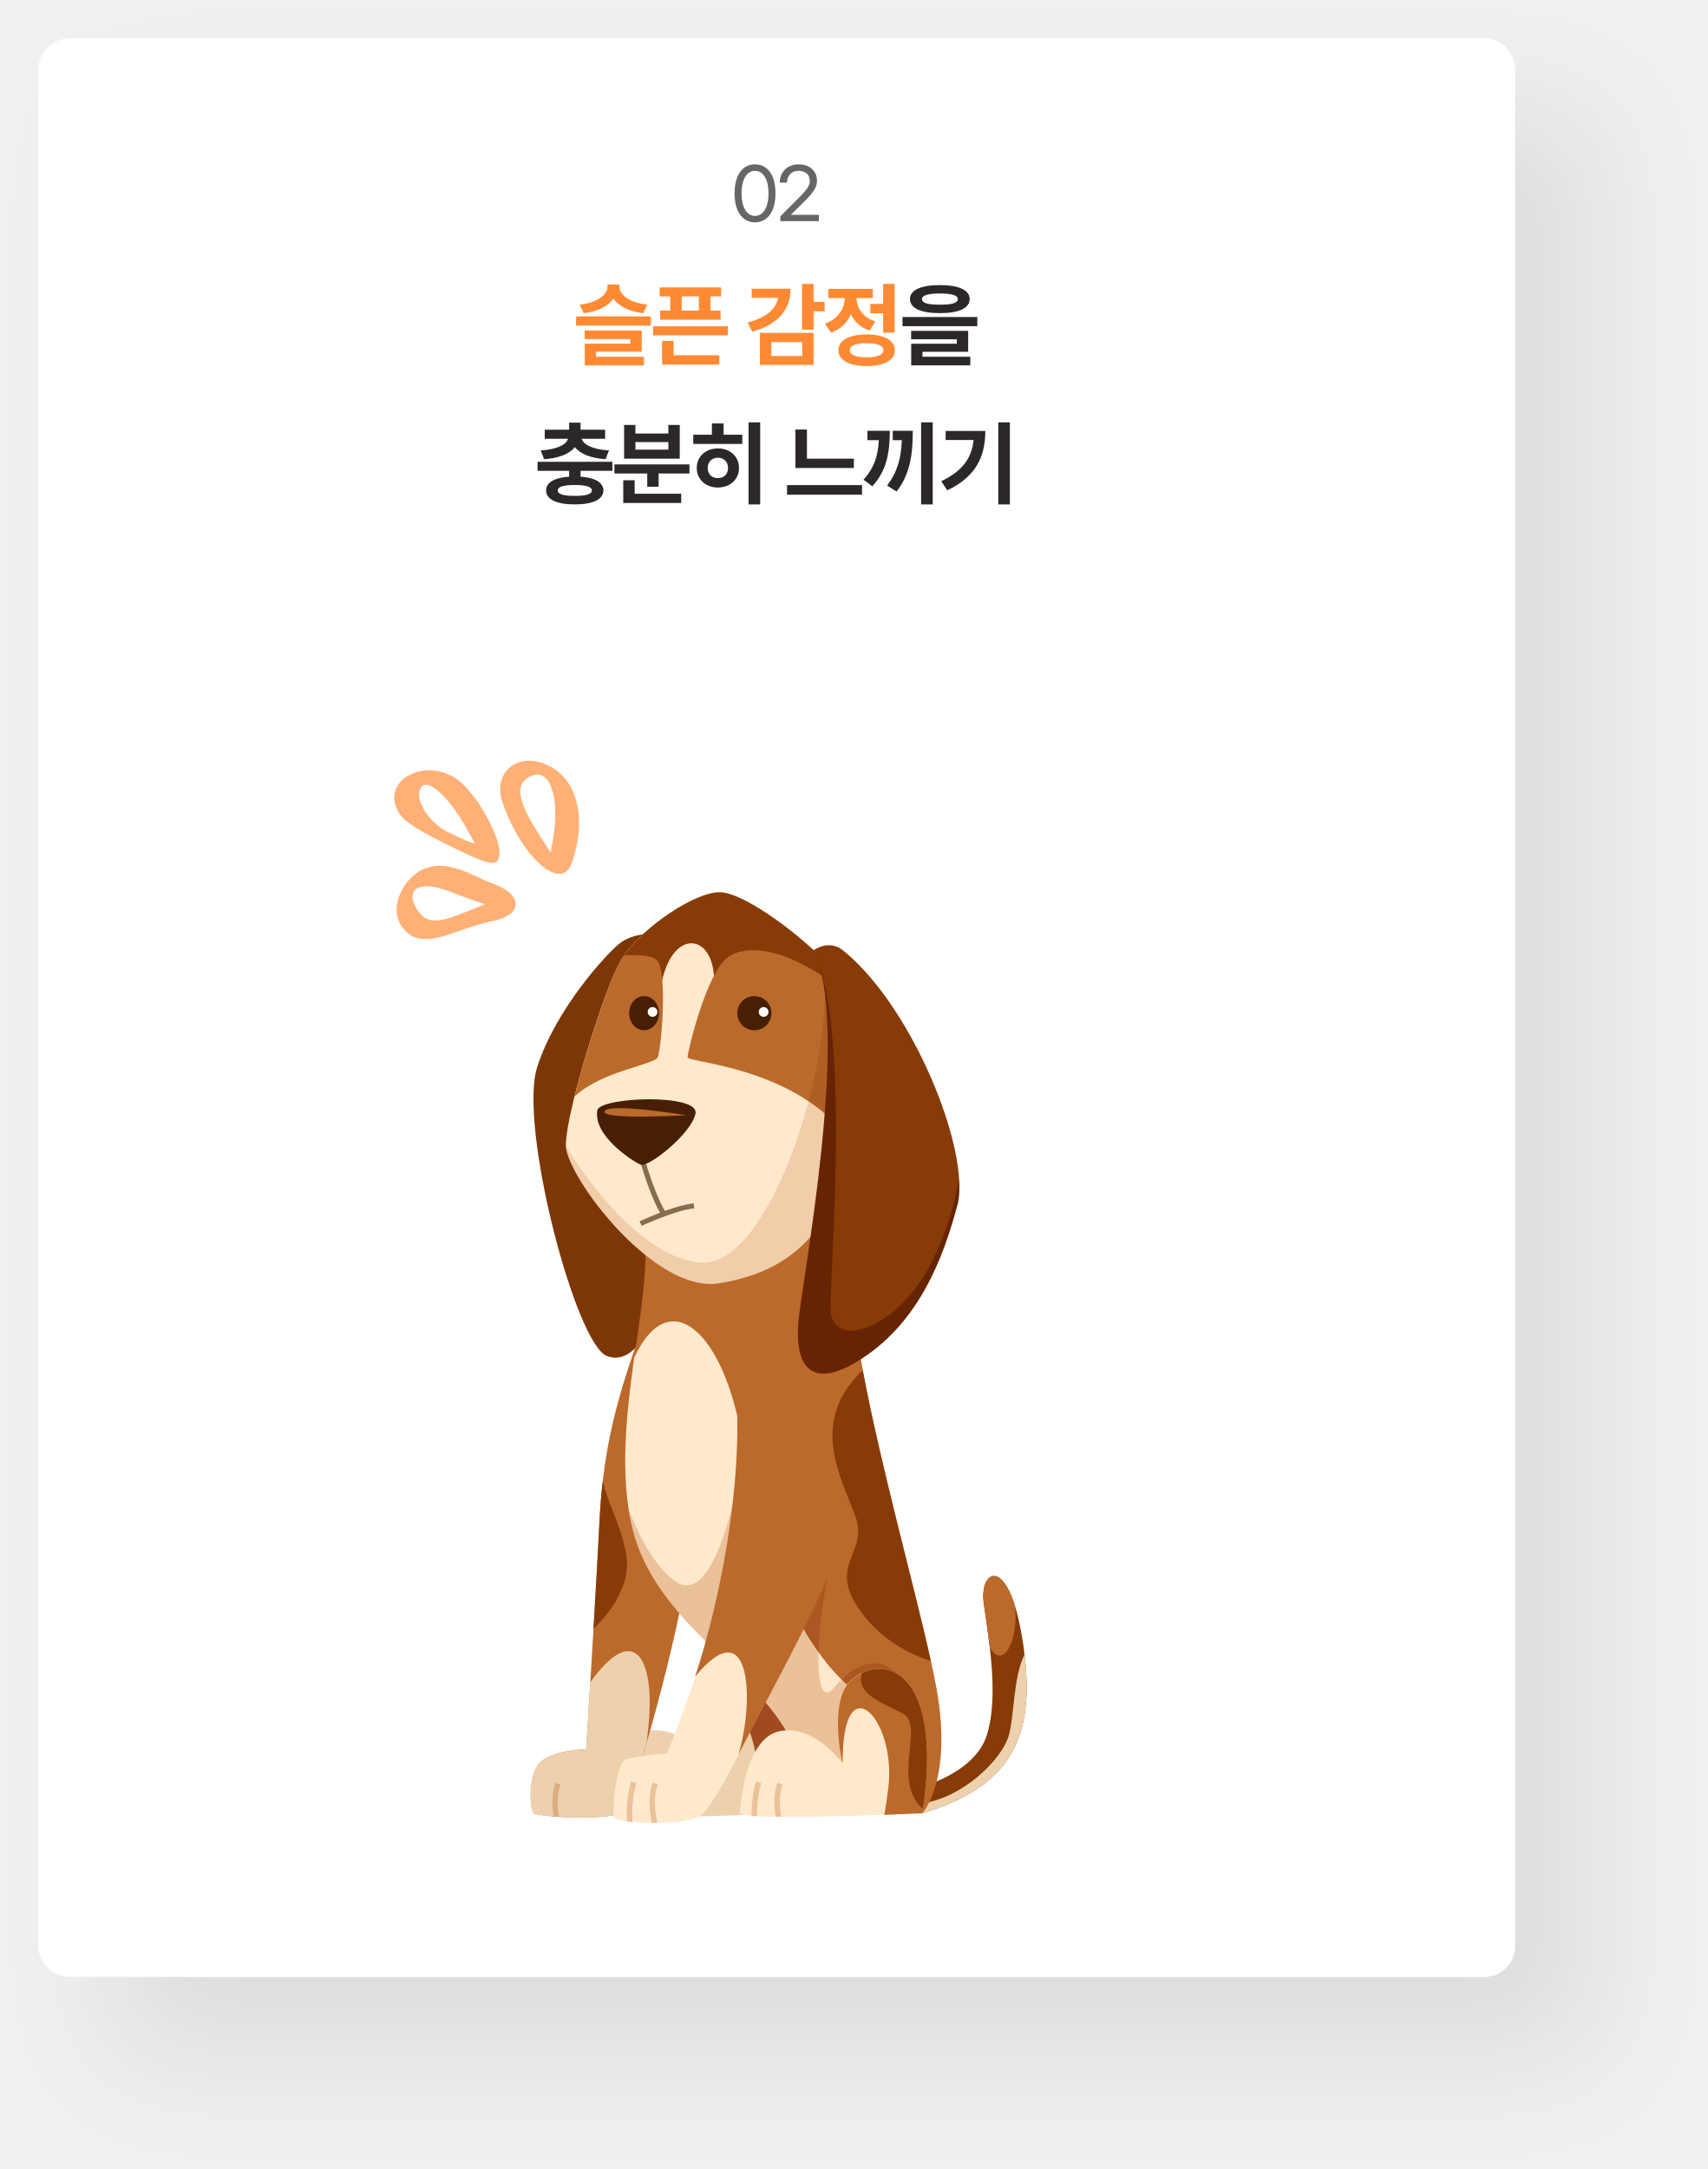
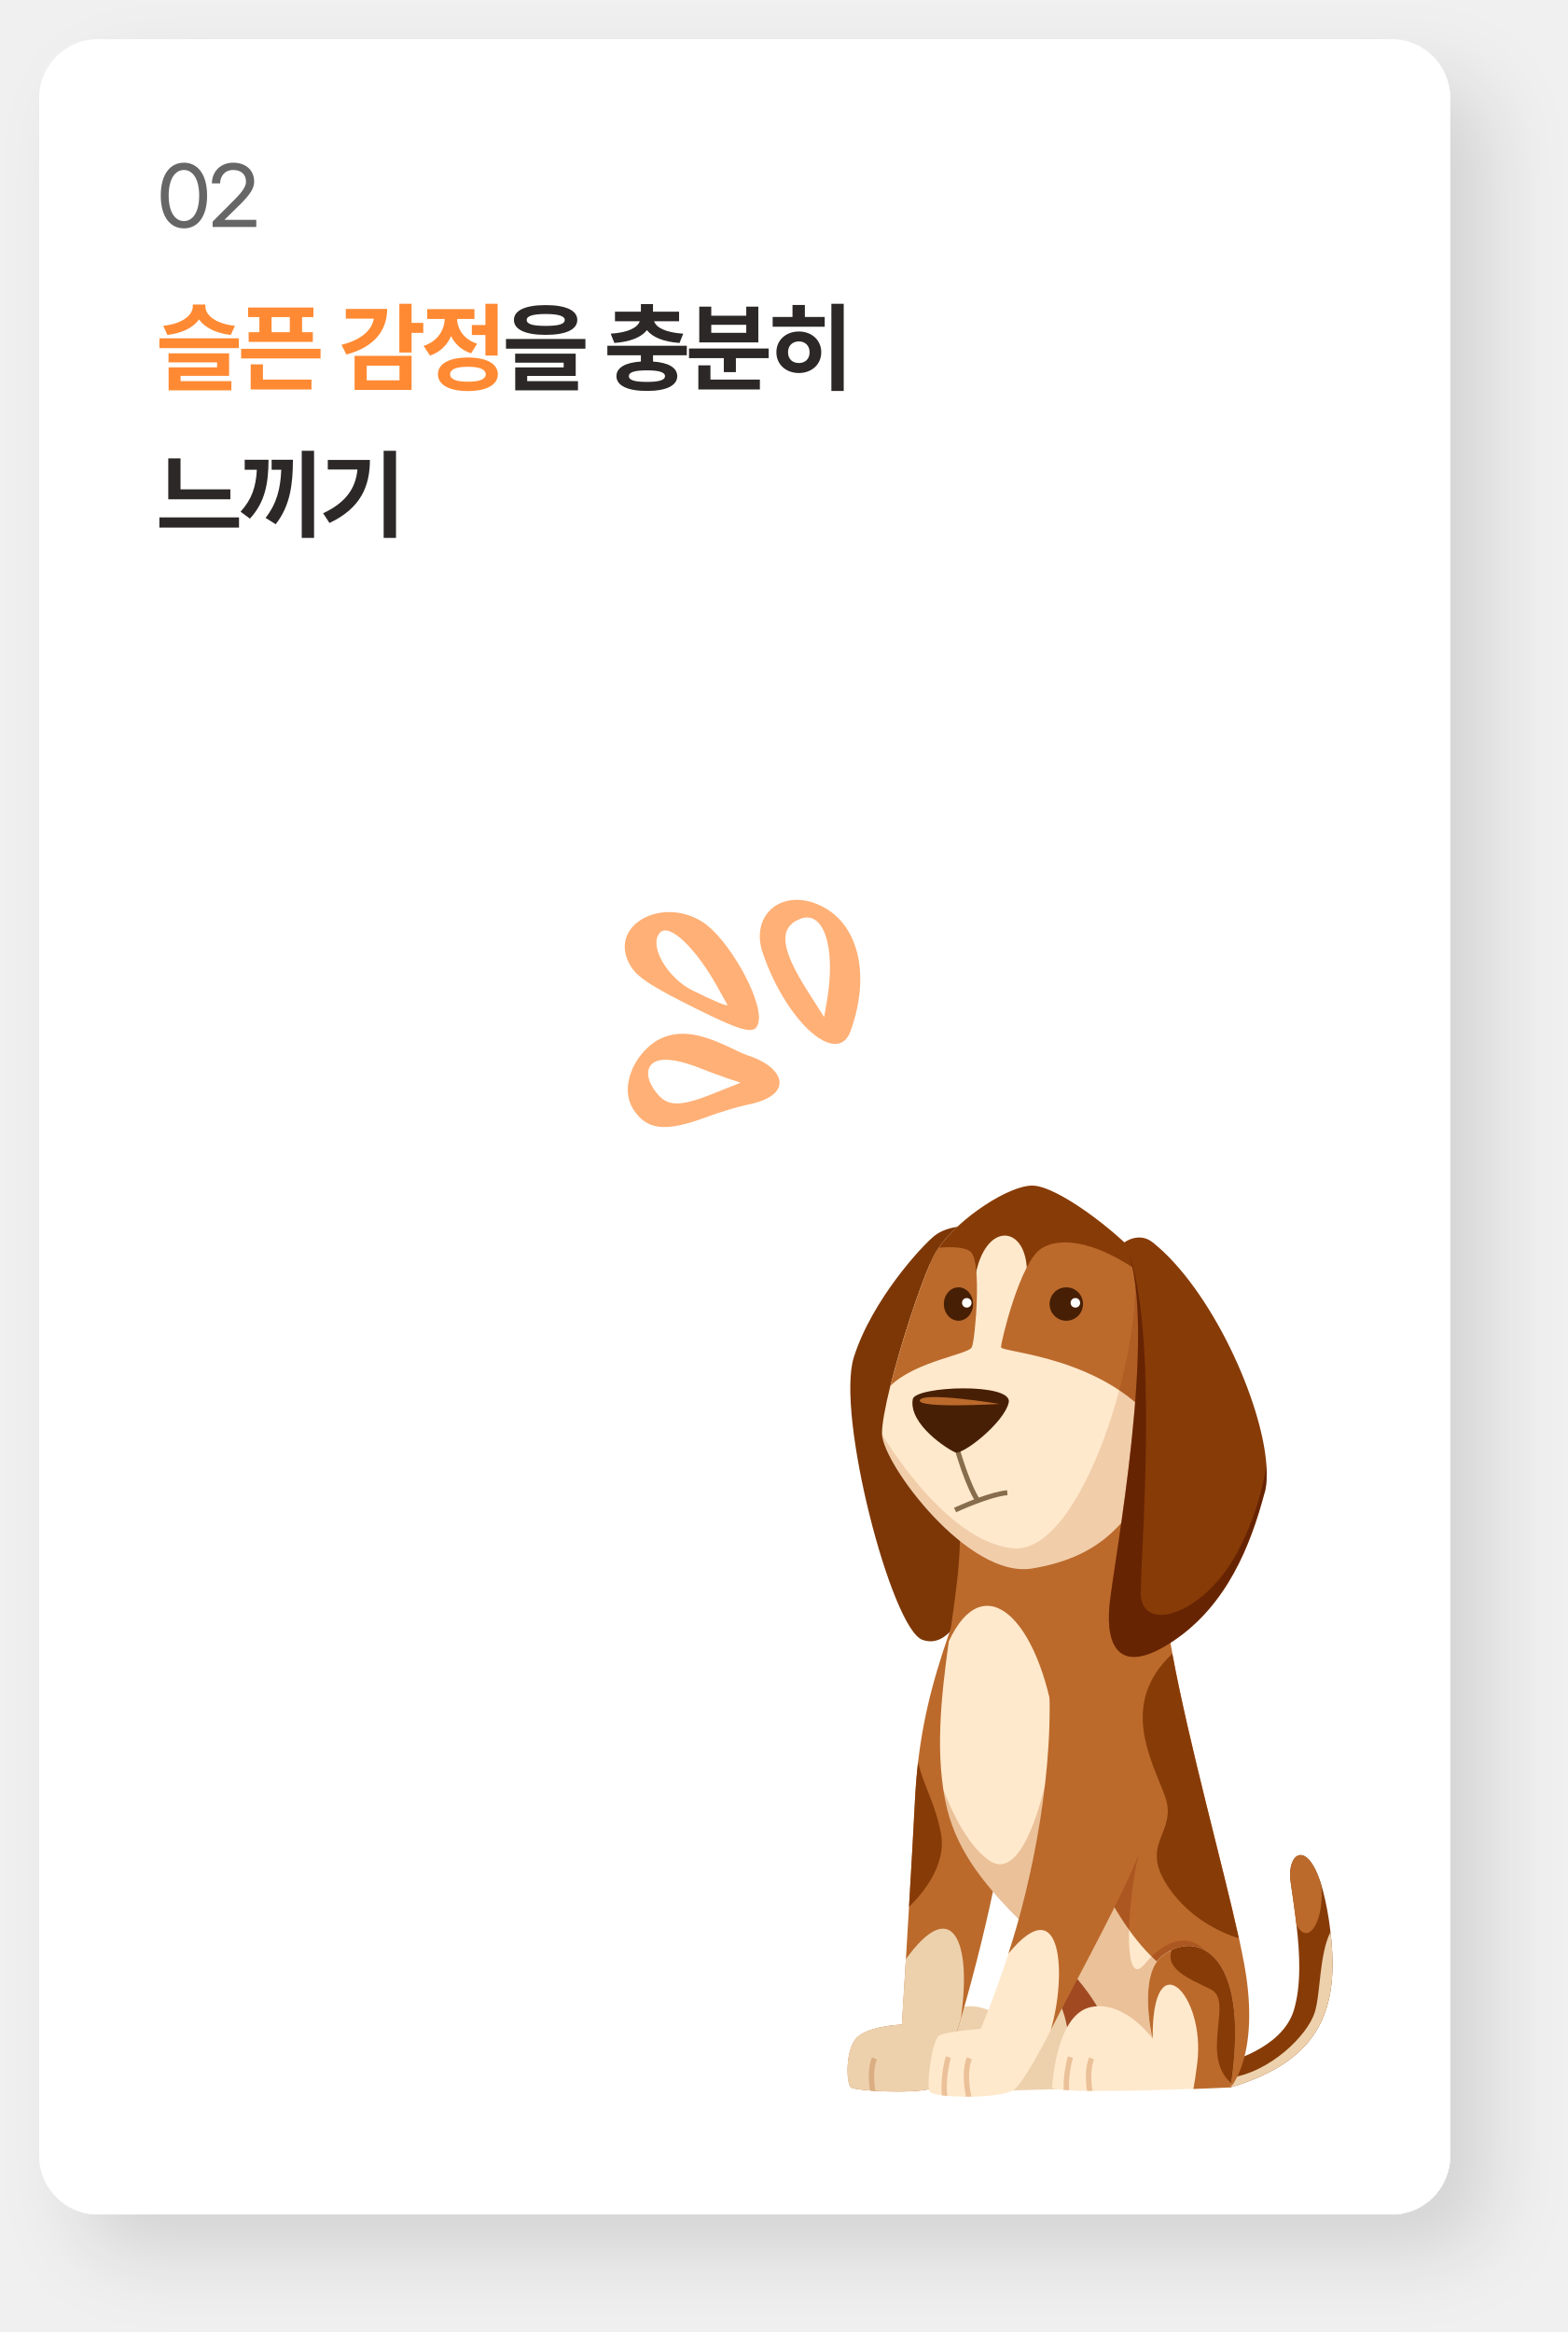
- <svg xmlns="http://www.w3.org/2000/svg" width="444" height="564" viewBox="0 0 444 564" fill="none">
-   <g filter="url(#filter0_d_663_2070)">
-     <rect x="10" y="10" width="384" height="504" rx="8" fill="white" />
+ <svg xmlns="http://www.w3.org/2000/svg" width="320" height="476" viewBox="0 0 320 476" fill="none">
+   <g filter="url(#filter0_d_793_1213)">
+     <rect x="8" y="8" width="288" height="444" rx="12" fill="white" />
  </g>
-   <path d="M196.37 57.818C199.394 57.818 201.68 55.316 201.68 50.276C201.68 45.236 199.394 42.734 196.37 42.734C193.328 42.734 191.042 45.236 191.042 50.276C191.042 55.316 193.328 57.818 196.37 57.818ZM196.37 56.144C194.408 56.144 192.86 54.2 192.86 50.276C192.86 46.37 194.408 44.408 196.37 44.408C198.314 44.408 199.862 46.37 199.862 50.276C199.862 54.2 198.314 56.144 196.37 56.144ZM202.946 57.494H212.972V55.856H205.664L209.444 52.148C211.604 49.934 212.486 48.62 212.486 47.072C212.486 44.48 210.578 42.734 207.68 42.734C204.674 42.734 202.784 44.876 202.784 47.486H204.674C204.674 45.884 205.718 44.408 207.662 44.408C209.462 44.408 210.614 45.398 210.614 47.09C210.614 48.116 209.894 49.286 208.058 51.14L202.946 56.27V57.494Z" fill="#666666" />
-   <path d="M161.088 74.445V73.989H158.005V74.445C157.997 76.55 155.535 78.704 150.77 79.202L151.773 81.439C155.461 81.017 158.154 79.608 159.53 77.644C160.905 79.608 163.624 81.017 167.303 81.439L168.323 79.202C163.524 78.704 161.079 76.55 161.088 74.445ZM149.817 84.663H169.276V82.268H149.817V84.663ZM152.063 88.16H163.947V89.37H152.079V95.014H167.452V92.76H155.013V91.459H166.897V85.948H152.063V88.16ZM187.549 74.727H171.546V77.072H174.314V80.768H171.687V83.138H187.408V80.768H184.773V77.072H187.549V74.727ZM169.839 87.199H189.298V84.837H169.839V87.199ZM172.185 94.79H187.077V92.379H175.185V88.641H172.185V94.79ZM177.298 80.768V77.072H181.765V80.768H177.298ZM211.595 73.815H208.595V85.749H211.595V80.942H214.463V78.489H211.595V73.815ZM194.432 83.851L195.617 86.238C202.032 84.547 205.604 80.718 205.612 75.075H195.485V77.453H202.347C201.874 80.296 199.222 82.666 194.432 83.851ZM197.631 94.898H211.595V86.552H197.631V94.898ZM200.606 92.552V88.964H208.637V92.552H200.606ZM232.67 73.815H229.687V79.019H226.355V81.456H229.687V86.495H232.67V73.815ZM214.554 84.133L216.104 86.503C218.631 85.633 220.338 83.892 221.267 81.721C222.203 83.635 223.819 85.177 226.173 85.948L227.648 83.594C224.341 82.5 222.816 79.997 222.742 77.519H226.993V75.116H215.424V77.519H219.7C219.634 80.196 218.035 82.972 214.554 84.133ZM218.051 91.077C218.043 93.663 220.836 95.18 225.377 95.188C229.935 95.18 232.72 93.663 232.728 91.077C232.72 88.492 229.935 86.967 225.377 86.967C220.836 86.967 218.043 88.492 218.051 91.077ZM221.026 91.077C221.018 89.851 222.551 89.238 225.377 89.238C228.211 89.238 229.753 89.851 229.761 91.077C229.753 92.296 228.211 92.909 225.377 92.901C222.551 92.909 221.018 92.296 221.026 91.077Z" fill="#FF8A33" />
-   <path d="M244.43 74.13C239.507 74.13 236.656 75.414 236.665 77.76C236.656 80.146 239.507 81.423 244.43 81.423C249.344 81.423 252.178 80.146 252.187 77.76C252.178 75.414 249.344 74.13 244.43 74.13ZM234.717 84.804H254.176V82.434H234.717V84.804ZM236.963 88.227H248.847V89.387H236.979V95.014H252.352V92.76H239.913V91.475H251.797V86.03H236.963V88.227ZM239.797 77.76C239.781 76.823 241.305 76.309 244.43 76.318C247.595 76.309 249.104 76.823 249.104 77.76C249.104 78.812 247.595 79.218 244.43 79.227C241.305 79.218 239.781 78.812 239.797 77.76ZM159.264 120.083H139.806V122.428H148.019V123.953C144.223 124.202 142.027 125.445 142.027 127.533C142.027 129.878 144.803 131.163 149.494 131.155C154.176 131.163 156.911 129.878 156.927 127.533C156.911 125.453 154.756 124.202 150.994 123.953V122.428H159.264V120.083ZM140.618 117.133L141.521 119.403C145.433 119.13 148.16 117.986 149.502 116.262C150.836 117.986 153.555 119.13 157.483 119.403L158.386 117.133C153.911 116.843 151.723 115.55 151.259 114.091H157.375V111.738H150.985V109.89H148.019V111.738H141.671V114.091H147.737C147.256 115.55 145.093 116.843 140.618 117.133ZM145.077 127.533C145.06 126.555 146.519 126.116 149.494 126.116C152.419 126.116 153.919 126.555 153.927 127.533C153.919 128.511 152.419 128.95 149.494 128.942C146.519 128.95 145.06 128.511 145.077 127.533ZM179.312 120.762H159.803V123.116H168.331V126.555H171.289V123.116H179.312V120.762ZM162.091 130.79H177.165V128.378H165.057V124.881H162.091V130.79ZM162.314 119.271H176.784V110.503H173.825V112.732H165.256V110.503H162.314V119.271ZM165.256 116.917V114.953H173.825V116.917H165.256ZM197.701 109.815H194.676V131.163H197.701V109.815ZM180.298 115.434H193.044V113.039H188.187V110.105H185.154V113.039H180.298V115.434ZM181.209 121.682C181.201 124.666 183.546 126.762 186.712 126.771C189.861 126.762 192.198 124.666 192.198 121.682C192.198 118.707 189.861 116.594 186.712 116.594C183.546 116.594 181.201 118.707 181.209 121.682ZM184.06 121.682C184.052 120.05 185.154 119.039 186.712 119.022C188.254 119.039 189.339 120.05 189.339 121.682C189.339 123.34 188.254 124.326 186.712 124.318C185.154 124.326 184.052 123.34 184.06 121.682ZM222.07 119.262H209.863V111.68H206.863V121.691H222.07V119.262ZM204.684 128.635H224.192V126.133H204.684V128.635ZM242.573 109.815H239.557V131.163H242.573V109.815ZM224.573 124.74L226.861 126.439C230.598 122.378 231.402 117.746 231.419 112.011H225.584V114.456H228.56C228.336 118.657 227.341 121.674 224.573 124.74ZM230.698 126.249L233.176 127.807C236.723 123.307 237.394 118.003 237.394 112.011H232.181V114.456H234.543C234.344 119.122 233.441 122.718 230.698 126.249ZM262.645 109.815H259.62V131.163H262.645V109.815ZM244.794 125.122L246.352 127.5C253.977 123.903 256.247 118.525 256.256 112.061H245.938V114.406H253.206C252.725 119.146 250.297 122.511 244.794 125.122Z" fill="#2C2827" />
-   <g clip-path="url(#clip0_663_2070)">
-     <path d="M239.884 471.471L239.31 468.988L238.367 464.987C238.367 464.987 253.5 461.492 256.697 451.03C258.72 444.408 258.306 435.901 257.41 428.336C256.904 423.968 256.26 419.898 255.823 416.702C254.857 409.413 260.146 405.389 263.964 417.575C264.723 420.013 265.413 423.071 266.011 426.888C266.172 428.014 266.333 429.118 266.448 430.222C268.955 451.26 263.343 464.481 239.861 471.494L239.884 471.471Z" fill="#873B07" />
-     <path d="M239.884 471.471L239.31 468.988C239.31 468.988 239.402 468.988 239.448 468.988C250.395 467.585 260.422 457.583 262.285 451.513C263.849 446.432 263.435 436.269 266.448 430.222C268.955 451.26 263.343 464.481 239.861 471.494L239.884 471.471Z" fill="#EDD1AD" />
-     <path d="M170.152 242.646C170.152 242.646 164.587 242.646 161.229 245.244C157.894 247.842 144.509 262.328 139.679 277.572C134.849 292.793 149.706 349.655 157.894 352.621C166.058 355.587 172.015 341.837 174.614 322.891C177.213 303.945 170.152 242.646 170.152 242.646Z" fill="#7D3706" />
-     <path d="M205.524 471.471C205.524 471.471 201.431 471.655 195.635 471.885C187.792 472.161 176.868 472.505 168.795 472.436C168.312 472.436 167.829 472.436 167.346 472.436C165.53 472.413 163.897 472.368 162.54 472.276C162.011 472.253 161.551 472.207 161.114 472.161C159.136 472 157.986 471.747 158.032 471.379C158.308 469.057 159.481 451.881 168.496 450.133C177.259 448.432 184.365 457.997 184.779 458.549V458.503C184.365 457.33 180.985 441.327 187.424 436.476C196.716 429.463 210.975 435.901 205.501 471.471H205.524Z" fill="#EDD1AD" />
-     <path d="M205.685 470.39C205.639 470.758 205.57 471.126 205.524 471.494C205.524 471.494 201.431 471.678 195.635 471.908C196.003 469.884 196.348 467.562 196.67 464.918C198.878 446.753 184.549 432.268 184.802 458.572V458.526C184.388 457.353 181.008 441.35 187.447 436.499C188.229 435.901 189.057 435.418 189.885 435.027C198.901 430.842 210.285 438.729 205.685 470.413V470.39Z" fill="#A14A22" />
-     <path d="M177.351 416.081C175.603 425.347 171.808 440.821 168.197 453.099C165.3 462.917 162.517 470.666 160.976 471.517C158.791 472.712 151.132 472.758 145.429 472.436C144.923 472.39 144.44 472.368 143.98 472.322C141.312 472.115 139.311 471.816 138.92 471.517C137.655 470.574 137.333 461.446 140.484 458.273C143.635 455.123 152.466 454.801 152.466 454.801C152.466 454.801 152.926 447.42 153.524 437.464C153.777 433.165 154.076 428.382 154.352 423.531C154.95 413.437 155.548 402.975 155.916 395.594C156.1 391.892 156.376 388.398 156.767 385.064C158.4 371.015 161.85 359.495 166.932 345.516C166.932 345.516 180.479 399.388 177.328 416.081H177.351Z" fill="#BB6A2C" />
-     <path d="M168.519 450.11C168.404 451.145 168.289 452.134 168.174 453.099C165.277 462.917 162.494 470.666 160.953 471.517C158.768 472.712 151.109 472.758 145.406 472.436C144.9 472.391 144.417 472.368 143.957 472.322C141.289 472.115 139.288 471.816 138.897 471.517C137.632 470.574 137.31 461.446 140.461 458.273C143.612 455.123 152.443 454.801 152.443 454.801C152.443 454.801 152.903 447.42 153.501 437.464C165.415 420.886 170.589 431.992 168.519 450.064V450.11Z" fill="#EDD1AD" />
-     <path d="M239.884 471.471C239.884 471.471 225.855 471.103 215.115 463.469C214.218 462.825 213.321 462.136 212.47 461.377C209.825 459.032 207.502 456.158 205.823 452.617C197.222 434.429 170.428 421.875 164.495 397.388C164.104 395.824 163.805 394.215 163.552 392.605C161.551 379.959 163.184 365.979 164.978 353.057C166.541 341.837 168.243 331.398 167.806 323.328L221.715 299.53C221.715 299.53 221.393 305.807 221.393 331.26C221.393 337.813 222.566 346.528 224.406 356.299C229.052 381.132 237.884 412.655 242.115 431.9C242.69 434.521 243.173 436.935 243.564 439.051C247.865 462.848 239.908 471.448 239.908 471.448L239.884 471.471Z" fill="#BB6A2C" />
+   <g clip-path="url(#clip0_793_1213)">
+     <path d="M37.552 46.616C40.24 46.616 42.272 44.392 42.272 39.912C42.272 35.432 40.24 33.208 37.552 33.208C34.848 33.208 32.816 35.432 32.816 39.912C32.816 44.392 34.848 46.616 37.552 46.616ZM37.552 45.128C35.808 45.128 34.432 43.4 34.432 39.912C34.432 36.44 35.808 34.696 37.552 34.696C39.28 34.696 40.656 36.44 40.656 39.912C40.656 43.4 39.28 45.128 37.552 45.128ZM43.398 46.328H52.31V44.872H45.814L49.174 41.576C51.094 39.608 51.878 38.44 51.878 37.064C51.878 34.76 50.182 33.208 47.606 33.208C44.934 33.208 43.254 35.112 43.254 37.432H44.934C44.934 36.008 45.862 34.696 47.59 34.696C49.19 34.696 50.214 35.576 50.214 37.08C50.214 37.992 49.574 39.032 47.942 40.68L43.398 45.24V46.328Z" fill="#666666" />
+     <path d="M41.924 62.537V62.157H39.355V62.537C39.348 64.291 37.297 66.087 33.326 66.501L34.162 68.366C37.235 68.014 39.479 66.84 40.626 65.203C41.772 66.84 44.037 68.014 47.104 68.366L47.953 66.501C43.954 66.087 41.917 64.291 41.924 62.537ZM32.532 71.052H48.747V69.057H32.532V71.052ZM34.403 73.967H44.307V74.975H34.417V79.678H47.228V77.8H36.862V76.716H46.765V72.123H34.403V73.967ZM63.975 62.772H50.64V64.727H52.946V67.807H50.757V69.782H63.858V67.807H61.662V64.727H63.975V62.772ZM49.217 73.166H65.432V71.198H49.217V73.166ZM51.171 79.492H63.582V77.482H53.671V74.367H51.171V79.492ZM55.432 67.807V64.727H59.155V67.807H55.432ZM84.014 62.012H81.514V71.957H84.014V67.952H86.403V65.907H84.014V62.012ZM69.711 70.376L70.699 72.365C76.044 70.956 79.021 67.765 79.028 63.062H70.588V65.044H76.306C75.913 67.413 73.703 69.388 69.711 70.376ZM72.377 79.582H84.014V72.627H72.377V79.582ZM74.856 77.627V74.637H81.548V77.627H74.856ZM101.576 62.012H99.09V66.349H96.314V68.38H99.09V72.579H101.576V62.012ZM86.479 70.611L87.771 72.586C89.877 71.861 91.3 70.41 92.073 68.601C92.853 70.196 94.2 71.481 96.162 72.123L97.391 70.162C94.635 69.25 93.365 67.164 93.302 65.099H96.845V63.097H87.204V65.099H90.768C90.713 67.33 89.38 69.644 86.479 70.611ZM89.394 76.398C89.387 78.552 91.714 79.816 95.499 79.823C99.297 79.816 101.617 78.552 101.624 76.398C101.617 74.243 99.297 72.972 95.499 72.972C91.714 72.972 89.387 74.243 89.394 76.398ZM91.873 76.398C91.866 75.376 93.144 74.865 95.499 74.865C97.86 74.865 99.145 75.376 99.152 76.398C99.145 77.413 97.86 77.924 95.499 77.917C93.144 77.924 91.866 77.413 91.873 76.398Z" fill="#FF8A33" />
+     <path d="M111.376 62.275C107.273 62.275 104.898 63.345 104.905 65.3C104.898 67.289 107.273 68.352 111.376 68.352C115.471 68.352 117.833 67.289 117.84 65.3C117.833 63.345 115.471 62.275 111.376 62.275ZM103.282 71.17H119.497V69.195H103.282V71.17ZM105.153 74.022H115.057V74.989H105.167V79.678H117.978V77.8H107.612V76.729H117.515V72.192H105.153V74.022ZM107.515 65.3C107.501 64.519 108.772 64.091 111.376 64.098C114.014 64.091 115.271 64.519 115.271 65.3C115.271 66.177 114.014 66.515 111.376 66.522C108.772 66.515 107.501 66.177 107.515 65.3ZM140.192 70.569H123.976V72.523H130.82V73.794C127.657 74.001 125.827 75.037 125.827 76.778C125.827 78.732 128.141 79.802 132.05 79.796C135.951 79.802 138.23 78.732 138.244 76.778C138.23 75.044 136.435 74.001 133.3 73.794V72.523H140.192V70.569ZM124.653 68.111L125.406 70.003C128.666 69.775 130.938 68.822 132.056 67.385C133.168 68.822 135.433 69.775 138.707 70.003L139.46 68.111C135.73 67.869 133.907 66.791 133.521 65.576H138.617V63.615H133.293V62.075H130.82V63.615H125.53V65.576H130.585C130.185 66.791 128.382 67.869 124.653 68.111ZM128.369 76.778C128.355 75.963 129.57 75.597 132.05 75.597C134.487 75.597 135.737 75.963 135.744 76.778C135.737 77.593 134.487 77.959 132.05 77.952C129.57 77.959 128.355 77.593 128.369 76.778ZM156.898 71.135H140.641V73.097H147.747V75.963H150.213V73.097H156.898V71.135ZM142.547 79.492H155.109V77.482H145.019V74.568H142.547V79.492ZM142.733 69.892H154.791V62.586H152.326V64.443H145.185V62.586H142.733V69.892ZM145.185 67.931V66.294H152.326V67.931H145.185ZM172.222 62.012H169.702V79.802H172.222V62.012ZM157.72 66.695H168.341V64.699H164.294V62.254H161.766V64.699H157.72V66.695ZM158.479 71.902C158.472 74.388 160.427 76.135 163.065 76.142C165.689 76.135 167.637 74.388 167.637 71.902C167.637 69.423 165.689 67.662 163.065 67.662C160.427 67.662 158.472 69.423 158.479 71.902ZM160.855 71.902C160.848 70.541 161.766 69.699 163.065 69.685C164.349 69.699 165.254 70.541 165.254 71.902C165.254 73.283 164.349 74.105 163.065 74.098C161.766 74.105 160.848 73.283 160.855 71.902ZM47.021 99.885H36.848V93.566H34.348V101.909H47.021V99.885ZM32.532 107.696H48.789V105.61H32.532V107.696ZM64.106 92.012H61.593V109.802H64.106V92.012ZM49.106 104.45L51.013 105.866C54.127 102.482 54.797 98.621 54.811 93.843H49.949V95.88H52.428C52.242 99.381 51.413 101.895 49.106 104.45ZM54.21 105.707L56.275 107.006C59.231 103.256 59.79 98.836 59.79 93.843H55.446V95.88H57.414C57.249 99.768 56.496 102.765 54.21 105.707ZM80.833 92.012H78.312V109.802H80.833V92.012ZM65.957 104.768L67.256 106.75C73.609 103.753 75.501 99.271 75.508 93.884H66.91V95.838H72.967C72.566 99.789 70.543 102.593 65.957 104.768Z" fill="#2C2827" />
+   </g>
+   <g clip-path="url(#clip1_793_1213)">
+     <path d="M251.19 426.056L250.749 424.147L250.026 421.072C250.026 421.072 261.639 418.386 264.093 410.345C265.646 405.256 265.328 398.717 264.64 392.903C264.252 389.545 263.757 386.417 263.422 383.961C262.681 378.359 266.74 375.266 269.67 384.632C270.253 386.506 270.782 388.856 271.241 391.79C271.365 392.656 271.488 393.504 271.576 394.352C273.5 410.522 269.194 420.684 251.173 426.074L251.19 426.056Z" fill="#873B07" />
+     <path d="M251.19 426.056L250.749 424.147C250.749 424.147 250.82 424.147 250.855 424.147C259.257 423.069 266.952 415.382 268.382 410.717C269.582 406.811 269.264 399 271.576 394.352C273.5 410.522 269.194 420.684 251.173 426.074L251.19 426.056Z" fill="#EDD1AD" />
+     <path d="M197.675 250.182C197.675 250.182 193.404 250.182 190.827 252.179C188.267 254.176 177.995 265.31 174.288 277.026C170.582 288.725 181.984 332.429 188.267 334.708C194.533 336.988 199.105 326.42 201.099 311.858C203.094 297.296 197.675 250.182 197.675 250.182Z" fill="#7D3706" />
+     <path d="M224.821 426.056C224.821 426.056 221.679 426.197 217.231 426.374C211.213 426.586 202.829 426.851 196.634 426.798C196.263 426.798 195.892 426.798 195.522 426.798C194.127 426.781 192.874 426.745 191.833 426.675C191.427 426.657 191.074 426.622 190.738 426.586C189.221 426.463 188.338 426.268 188.373 425.985C188.585 424.2 189.485 410.999 196.404 409.656C203.129 408.349 208.583 415.7 208.901 416.124V416.089C208.583 415.188 205.988 402.888 210.93 399.159C218.061 393.769 229.004 398.717 224.803 426.056H224.821Z" fill="#EDD1AD" />
+     <path d="M224.945 425.225C224.909 425.508 224.856 425.791 224.821 426.074C224.821 426.074 221.679 426.215 217.231 426.392C217.514 424.837 217.779 423.052 218.026 421.019C219.72 407.058 208.724 395.925 208.918 416.142V416.107C208.601 415.205 206.006 402.905 210.948 399.177C211.548 398.717 212.184 398.346 212.819 398.046C219.738 394.829 228.475 400.891 224.945 425.243V425.225Z" fill="#A14A22" />
+     <path d="M203.2 383.484C201.858 390.606 198.946 402.499 196.175 411.936C193.951 419.482 191.815 425.438 190.633 426.091C188.956 427.01 183.078 427.046 178.701 426.798C178.313 426.763 177.942 426.745 177.589 426.71C175.542 426.551 174.006 426.321 173.706 426.091C172.735 425.367 172.488 418.351 174.906 415.912C177.324 413.491 184.102 413.244 184.102 413.244C184.102 413.244 184.455 407.571 184.914 399.919C185.108 396.614 185.338 392.938 185.549 389.21C186.008 381.451 186.467 373.411 186.75 367.738C186.891 364.893 187.103 362.206 187.403 359.644C188.656 348.846 191.303 339.992 195.204 329.248C195.204 329.248 205.6 370.654 203.182 383.484H203.2Z" fill="#BB6A2C" />
+     <path d="M196.422 409.639C196.334 410.434 196.245 411.194 196.157 411.936C193.933 419.482 191.797 425.438 190.615 426.091C188.938 427.01 183.061 427.046 178.683 426.798C178.295 426.763 177.924 426.745 177.571 426.71C175.524 426.551 173.988 426.321 173.688 426.091C172.718 425.367 172.471 418.351 174.889 415.912C177.307 413.491 184.084 413.244 184.084 413.244C184.084 413.244 184.437 407.571 184.896 399.919C194.039 387.177 198.01 395.713 196.422 409.603V409.639Z" fill="#EDD1AD" />
+     <path d="M251.19 426.056C251.19 426.056 240.424 425.773 232.181 419.906C231.493 419.411 230.804 418.881 230.151 418.298C228.122 416.495 226.339 414.286 225.05 411.565C218.449 397.586 197.887 387.937 193.333 369.116C193.033 367.914 192.804 366.677 192.609 365.44C191.074 355.721 192.327 344.976 193.704 335.044C194.904 326.42 196.21 318.397 195.875 312.194L237.247 293.903C237.247 293.903 237 298.728 237 318.291C237 323.327 237.9 330.025 239.312 337.536C242.877 356.622 249.655 380.851 252.903 395.642C253.344 397.657 253.714 399.512 254.014 401.138C257.315 419.429 251.208 426.038 251.208 426.038L251.19 426.056Z" fill="#BB6A2C" />
    <g style="mix-blend-mode:multiply" opacity="0.3">
-       <path d="M145.406 472.436C144.9 472.39 144.417 472.367 143.957 472.322C143.543 469.677 143.382 466.205 144.509 463.492L145.82 464.067C144.785 466.573 145.015 469.953 145.406 472.436Z" fill="#BB6A2C" />
+       <path d="M178.683 426.798C178.295 426.763 177.924 426.745 177.571 426.71C177.254 424.678 177.13 422.009 177.995 419.924L179.001 420.366C178.207 422.292 178.383 424.89 178.683 426.798Z" fill="#BB6A2C" />
    </g>
-     <path d="M242.069 431.923C236.918 430.245 229.305 426.612 223.831 419.024C214.816 406.516 226.154 404.194 222.382 394.008C218.726 384.213 210.262 369.566 224.36 356.322C229.006 381.155 237.838 412.678 242.069 431.923Z" fill="#873B07" />
-     <path d="M257.41 428.336C256.904 423.968 256.26 419.898 255.823 416.702C254.857 409.413 260.146 405.389 263.964 417.575C264.999 426.313 260.859 434.567 257.41 428.336Z" fill="#BB6A2C" />
-     <path d="M215.092 463.492C211.366 460.848 208.031 457.33 205.8 452.64C197.199 434.452 170.405 421.898 164.472 397.411C161.114 383.592 162.908 367.658 164.932 353.057C174.269 332.893 188.965 347.01 193.266 376.119C197.843 407.16 210.63 431.509 223.095 440.315C232.249 446.776 224.705 458.986 215.092 463.469V463.492Z" fill="#FFE9CC" />
+     <path d="M252.867 395.66C248.914 394.37 243.071 391.578 238.871 385.746C231.952 376.132 240.653 374.347 237.759 366.518C234.952 358.99 228.457 347.733 239.277 337.554C242.842 356.64 249.62 380.868 252.867 395.66Z" fill="#873B07" />
+     <path d="M264.64 392.903C264.252 389.545 263.757 386.417 263.422 383.961C262.681 378.359 266.74 375.266 269.67 384.632C270.464 391.348 267.287 397.692 264.64 392.903Z" fill="#BB6A2C" />
+     <path d="M232.164 419.924C229.304 417.891 226.745 415.188 225.033 411.583C218.432 397.604 197.869 387.955 193.315 369.134C190.739 358.513 192.115 346.266 193.668 335.044C200.834 319.546 212.113 330.396 215.413 352.769C218.926 376.627 228.739 395.342 238.306 402.11C245.331 407.076 239.541 416.46 232.164 419.906V419.924Z" fill="#FFE9CC" />
    <g style="mix-blend-mode:multiply" opacity="0.3">
-       <path d="M212.47 461.4C209.825 459.055 207.502 456.181 205.823 452.64C197.222 434.452 170.428 421.898 164.495 397.411C164.104 395.847 163.805 394.238 163.552 392.628C166.357 399.756 170.451 407.62 175.695 411.229C185.906 418.311 192.599 386.052 193.795 371.912C200.879 391.571 220.083 393.272 216.38 405.734C212.677 418.196 210.538 446.501 217.001 438.775C224.866 429.348 231.95 431.693 235.492 438.384C238.482 444.017 222.681 459.193 212.493 461.423L212.47 461.4Z" fill="#BB6A2C" />
+       <path d="M230.151 418.316C228.122 416.513 226.339 414.304 225.05 411.583C218.449 397.604 197.887 387.955 193.333 369.134C193.033 367.932 192.804 366.695 192.609 365.458C194.763 370.936 197.904 376.98 201.929 379.755C209.765 385.198 214.902 360.404 215.819 349.535C221.256 364.645 235.994 365.953 233.152 375.531C230.31 385.11 228.669 406.864 233.628 400.926C239.665 393.681 245.101 395.483 247.819 400.626C250.114 404.955 237.988 416.619 230.169 418.333L230.151 418.316Z" fill="#BB6A2C" />
    </g>
-     <path d="M210.124 412.402C208.468 420.978 199.568 441.58 192.07 456.25C187.654 464.849 183.722 471.425 182.02 472.299C179.927 473.379 175.396 473.908 170.98 473.977C170.497 473.977 170.014 473.977 169.531 473.977C167.737 473.977 166.013 473.908 164.518 473.77C164.012 473.724 163.529 473.678 163.092 473.609C161.321 473.379 160.102 473.034 159.849 472.62C158.86 470.919 160.516 458.664 162.494 457.652C164.472 456.617 173.418 455.951 173.418 455.951C173.418 455.951 176.845 448.087 180.824 435.947C187.056 416.978 194.623 387.639 192.599 361.68C192.599 361.68 212.769 398.767 210.124 412.379V412.402Z" fill="#FFE9CC" />
-     <path d="M239.884 471.471C239.884 471.471 235.791 471.655 229.995 471.885C222.152 472.161 211.228 472.505 203.155 472.436C202.673 472.436 202.19 472.436 201.707 472.436C199.89 472.413 198.257 472.368 196.9 472.276C196.371 472.253 195.911 472.207 195.474 472.161C193.496 472 192.346 471.747 192.392 471.379C192.668 469.057 193.841 451.881 202.857 450.133C211.619 448.432 218.726 457.997 219.14 458.549V458.503C218.726 457.33 215.345 441.327 221.784 436.476C231.076 429.463 245.335 435.901 239.862 471.471H239.884Z" fill="#FFE9CC" />
-     <path d="M216.886 404.929C215.23 413.506 199.545 441.58 192.047 456.249C196.233 442.408 195.428 418.196 180.778 435.97C187.01 417.001 193.404 386.443 191.38 360.507C191.38 360.507 197.797 362.393 203.178 373.889C208.997 386.305 218.22 397.871 216.863 404.952L216.886 404.929Z" fill="#BB6A2C" />
+     <path d="M228.351 380.656C227.08 387.248 220.25 403.082 214.496 414.357C211.107 420.966 208.089 426.021 206.783 426.692C205.176 427.523 201.699 427.929 198.31 427.982C197.94 427.982 197.569 427.982 197.198 427.982C195.822 427.982 194.498 427.929 193.351 427.823C192.962 427.788 192.592 427.753 192.256 427.7C190.897 427.523 189.962 427.258 189.768 426.94C189.009 425.632 190.28 416.213 191.797 415.435C193.315 414.64 200.181 414.127 200.181 414.127C200.181 414.127 202.811 408.083 205.865 398.752C210.648 384.173 216.455 361.623 214.902 341.671C214.902 341.671 230.381 370.177 228.351 380.638V380.656Z" fill="#FFE9CC" />
+     <path d="M251.19 426.056C251.19 426.056 248.049 426.197 243.601 426.374C237.582 426.586 229.198 426.851 223.003 426.798C222.632 426.798 222.262 426.798 221.891 426.798C220.497 426.781 219.244 426.745 218.202 426.675C217.796 426.657 217.443 426.622 217.108 426.586C215.59 426.463 214.707 426.268 214.743 425.985C214.955 424.2 215.855 410.999 222.774 409.656C229.498 408.349 234.952 415.7 235.27 416.124V416.089C234.952 415.188 232.358 402.888 237.3 399.159C244.43 393.769 255.373 398.717 251.173 426.056H251.19Z" fill="#FFE9CC" />
+     <path d="M233.54 374.913C232.269 381.504 220.232 403.082 214.478 414.357C217.69 403.718 217.073 385.11 205.829 398.77C210.613 384.191 215.519 360.704 213.966 340.77C213.966 340.77 218.89 342.219 223.021 351.055C227.486 360.598 234.564 369.487 233.523 374.93L233.54 374.913Z" fill="#BB6A2C" />
    <g style="mix-blend-mode:multiply" opacity="0.3">
-       <path d="M196.9 472.276C196.371 472.253 195.911 472.207 195.474 472.161C195.428 469.815 195.635 466.688 196.601 463.239L197.958 463.653C197.015 466.987 196.854 469.999 196.9 472.276Z" fill="#BB6A2C" />
-       <path d="M203.155 472.436C202.672 472.436 202.19 472.436 201.707 472.436C201.293 469.769 201.109 466.251 202.259 463.515L203.569 464.09C202.534 466.596 202.764 469.953 203.155 472.436Z" fill="#BB6A2C" />
+       <path d="M218.202 426.675C217.796 426.657 217.443 426.622 217.108 426.586C217.073 424.784 217.231 422.38 217.973 419.729L219.014 420.048C218.29 422.61 218.167 424.925 218.202 426.675Z" fill="#BB6A2C" />
+       <path d="M223.003 426.798C222.632 426.798 222.262 426.798 221.891 426.798C221.573 424.748 221.432 422.044 222.315 419.941L223.321 420.383C222.526 422.31 222.703 424.89 223.003 426.798Z" fill="#BB6A2C" />
    </g>
-     <path d="M240.045 470.39C239.999 470.758 239.93 471.126 239.884 471.494C239.884 471.494 235.791 471.678 229.995 471.908C230.363 469.884 230.708 467.562 231.03 464.918C233.238 446.753 218.91 432.268 219.163 458.572V458.526C218.749 457.353 215.368 441.35 221.807 436.499C222.589 435.901 223.417 435.418 224.245 435.027C233.261 430.842 244.645 438.729 240.045 470.413V470.39Z" fill="#BB6A2C" />
+     <path d="M251.314 425.225C251.279 425.508 251.226 425.791 251.19 426.074C251.19 426.074 248.049 426.215 243.601 426.392C243.883 424.837 244.148 423.052 244.395 421.019C246.09 407.058 235.093 395.925 235.288 416.142V416.107C234.97 415.205 232.375 402.905 237.317 399.177C237.917 398.717 238.553 398.346 239.188 398.046C246.107 394.829 254.844 400.891 251.314 425.243V425.225Z" fill="#BB6A2C" />
    <g style="mix-blend-mode:multiply" opacity="0.3">
-       <path d="M164.495 473.793C163.989 473.747 163.506 473.701 163.069 473.632C162.908 471.218 162.954 467.47 164.127 463.239L165.484 463.63C164.334 467.792 164.334 471.471 164.495 473.77V473.793Z" fill="#BB6A2C" />
-       <path d="M170.957 473.977C170.474 473.977 169.991 473.977 169.508 473.977C168.956 471.31 168.381 466.803 169.761 463.469L171.072 464.044C169.784 467.125 170.428 471.494 170.957 473.954V473.977Z" fill="#BB6A2C" />
+       <path d="M193.333 427.841C192.945 427.806 192.574 427.77 192.239 427.717C192.115 425.862 192.15 422.981 193.051 419.729L194.092 420.03C193.209 423.228 193.209 426.056 193.333 427.823V427.841Z" fill="#BB6A2C" />
+       <path d="M198.293 427.982C197.922 427.982 197.551 427.982 197.181 427.982C196.757 425.932 196.316 422.469 197.375 419.906L198.381 420.348C197.393 422.716 197.887 426.074 198.293 427.965V427.982Z" fill="#BB6A2C" />
    </g>
-     <path d="M222.06 297.921C221.393 303.209 220.221 307.739 218.496 310.705C211.32 322.914 204.144 330.8 187.148 333.674C170.152 336.549 147.429 305.922 147.177 298.013C147.108 295.552 148.004 290.77 149.407 285.114C152.144 274.123 156.836 259.821 159.918 252.786C160.332 251.866 160.7 251.061 161.045 250.417C161.39 249.773 161.781 249.13 162.264 248.463C167.645 240.737 180.755 232 187.148 232C192.99 232 206.26 241.565 213.873 249.245C214.701 250.049 215.437 250.854 216.104 251.613C217.208 252.855 218.174 254.878 219.025 257.43C219.301 258.281 219.577 259.201 219.83 260.166C222.52 270.237 223.532 285.987 222.037 297.898L222.06 297.921Z" fill="#FFE9CC" />
-     <path d="M219.853 260.189C214.31 268.996 186.389 264.006 185.676 253.705C184.894 242.347 174.568 241.841 171.992 256.028C171.992 256.028 165.644 255.131 159.941 252.786C160.355 251.866 160.723 251.061 161.068 250.417C161.413 249.773 161.804 249.13 162.287 248.463C167.645 240.737 180.755 232 187.148 232C193.542 232 209.181 243.726 216.104 251.613C217.208 252.855 218.174 254.878 219.025 257.43C219.301 258.281 219.577 259.201 219.83 260.166L219.853 260.189Z" fill="#873B07" />
-     <path d="M171.946 315.763C171.831 315.625 169.301 311.969 166.081 300.634L167.346 300.289C170.497 311.371 173.004 314.981 173.027 315.027L171.969 315.786L171.946 315.763Z" fill="#876D4C" />
-     <path d="M176.951 313.582C178.195 313.249 179.39 313.001 180.438 312.911L180.549 314.214C175.736 314.645 166.968 318.706 166.885 318.752L166.329 317.567C166.629 317.44 172.153 314.866 176.951 313.582Z" fill="#876D4C" />
-     <path d="M171.072 274.905C170.221 276.859 156.307 278.538 149.43 285.137C152.535 272.697 158.101 256.028 161.068 250.44C161.413 249.796 161.804 249.153 162.287 248.486C165.575 248.21 169.278 248.279 170.773 249.613C173.763 252.28 171.969 272.835 171.072 274.905Z" fill="#BB6A2C" />
-     <path d="M222.083 297.921C221.761 297.53 221.44 297.093 221.095 296.633C207.111 277.273 178.823 276.376 178.823 274.905C178.823 273.433 183.883 252.28 189.54 248.716C194.968 245.29 205.34 246.807 219.048 257.453C222.313 267.202 223.716 284.861 222.083 297.944V297.921Z" fill="#BB6A2C" />
-     <path d="M200.626 263.454C200.626 265.914 198.648 267.892 196.187 267.892C193.726 267.892 191.748 265.914 191.748 263.454C191.748 260.994 193.726 259.017 196.187 259.017C198.648 259.017 200.626 260.994 200.626 263.454Z" fill="#471F04" />
+     <path d="M237.511 292.666C237 296.731 236.099 300.212 234.776 302.492C229.269 311.876 223.762 317.937 210.718 320.147C197.675 322.356 180.237 298.816 180.042 292.737C179.989 290.846 180.678 287.17 181.754 282.823C183.855 274.375 187.455 263.383 189.821 257.976C190.138 257.269 190.421 256.65 190.685 256.155C190.95 255.661 191.25 255.166 191.621 254.653C195.751 248.715 205.812 242 210.718 242C215.202 242 225.386 249.352 231.228 255.254C231.863 255.873 232.428 256.491 232.94 257.074C233.787 258.029 234.529 259.584 235.182 261.545C235.393 262.199 235.605 262.906 235.799 263.648C237.864 271.389 238.641 283.494 237.494 292.649L237.511 292.666Z" fill="#FFE9CC" />
+     <path d="M235.817 263.666C231.563 270.435 210.136 266.6 209.589 258.683C208.989 249.952 201.064 249.564 199.087 260.467C199.087 260.467 194.216 259.778 189.838 257.976C190.156 257.269 190.438 256.65 190.703 256.155C190.968 255.661 191.268 255.166 191.639 254.653C195.751 248.715 205.812 242 210.718 242C215.625 242 227.627 251.013 232.94 257.074C233.787 258.029 234.529 259.584 235.182 261.545C235.393 262.199 235.605 262.906 235.799 263.648L235.817 263.666Z" fill="#873B07" />
+     <path d="M199.052 306.38C198.963 306.274 197.022 303.464 194.551 294.752L195.522 294.486C197.94 303.004 199.864 305.779 199.881 305.814L199.069 306.398L199.052 306.38Z" fill="#876D4C" />
+     <path d="M202.893 304.704C203.847 304.448 204.765 304.257 205.569 304.188L205.654 305.189C201.96 305.521 195.231 308.642 195.168 308.677L194.741 307.767C194.971 307.669 199.21 305.691 202.893 304.704Z" fill="#876D4C" />
+     <path d="M198.381 274.976C197.728 276.478 187.05 277.769 181.772 282.84C184.155 273.28 188.426 260.467 190.703 256.173C190.968 255.678 191.268 255.183 191.639 254.671C194.163 254.459 197.004 254.512 198.152 255.537C200.446 257.587 199.069 273.386 198.381 274.976Z" fill="#BB6A2C" />
+     <path d="M237.529 292.666C237.282 292.366 237.035 292.03 236.77 291.677C226.039 276.797 204.329 276.107 204.329 274.976C204.329 273.845 208.212 257.587 212.554 254.848C216.72 252.215 224.68 253.381 235.199 261.563C237.706 269.056 238.782 282.628 237.529 292.684V292.666Z" fill="#BB6A2C" />
+     <path d="M221.062 266.176C221.062 268.067 219.544 269.586 217.655 269.586C215.766 269.586 214.249 268.067 214.249 266.176C214.249 264.285 215.766 262.765 217.655 262.765C219.544 262.765 221.062 264.285 221.062 266.176Z" fill="#471F04" />
    <g style="mix-blend-mode:multiply" opacity="0.2">
-       <path d="M222.06 297.921C221.393 303.209 220.221 307.739 218.496 310.705C211.32 322.914 204.144 330.8 187.148 333.674C170.152 336.549 147.429 305.922 147.177 298.013C147.177 298.013 163.851 326.616 182.066 328.317C200.281 330.019 217.07 275.388 214.218 252.349C214.08 251.199 213.965 250.141 213.873 249.222C214.701 250.026 215.437 250.831 216.104 251.59C217.208 252.832 218.174 254.855 219.025 257.407C219.301 258.258 219.577 259.178 219.83 260.143C222.52 270.214 223.532 285.964 222.037 297.875L222.06 297.921Z" fill="#BB6A2C" />
+       <path d="M237.512 292.666C237 296.731 236.1 300.212 234.776 302.492C229.269 311.876 223.762 317.937 210.719 320.147C197.675 322.356 180.237 298.816 180.042 292.737C180.042 292.737 192.839 314.721 206.818 316.029C220.797 317.337 233.681 275.347 231.493 257.64C231.387 256.756 231.299 255.943 231.228 255.236C231.863 255.855 232.428 256.474 232.94 257.057C233.787 258.011 234.529 259.566 235.182 261.528C235.394 262.182 235.605 262.889 235.799 263.631C237.865 271.371 238.641 283.477 237.494 292.631L237.512 292.666Z" fill="#BB6A2C" />
    </g>
-     <path d="M171.394 263.454C171.394 265.914 169.646 267.892 167.507 267.892C165.369 267.892 163.621 265.914 163.621 263.454C163.621 260.994 165.369 259.017 167.507 259.017C169.646 259.017 171.394 260.994 171.394 263.454Z" fill="#471F04" />
-     <path d="M170.98 263.132C170.98 263.822 170.428 264.397 169.715 264.397C169.002 264.397 168.45 263.845 168.45 263.132C168.45 262.42 169.002 261.868 169.715 261.868C170.428 261.868 170.98 262.42 170.98 263.132Z" fill="white" />
-     <path d="M198.602 261.868C199.292 261.868 199.867 262.42 199.867 263.132C199.867 263.845 199.315 264.397 198.602 264.397C197.889 264.397 197.337 263.845 197.337 263.132C197.337 262.42 197.889 261.868 198.602 261.868Z" fill="white" />
-     <path d="M155.341 288.746C154.237 295.414 164.656 302.036 166.633 302.841C168.611 303.646 179.697 294.931 180.87 289.597C182.066 284.263 155.916 285.206 155.341 288.746Z" fill="#471F04" />
-     <path d="M248.923 313.556C245.197 327.627 238.896 343.331 224.774 352.851C210.653 362.37 206.559 354.851 207.686 343.331C208.79 332.111 220.635 270.306 212.355 248.739C212.263 248.486 212.171 248.233 212.056 248.003C211.918 247.681 211.78 247.359 211.642 247.083C211.642 247.083 215.506 244.14 219.209 247.106C234.756 259.545 248.302 289.367 249.429 306.428C249.613 309.187 249.475 311.624 248.946 313.579L248.923 313.556Z" fill="#873B07" />
+     <path d="M198.628 266.176C198.628 268.067 197.287 269.586 195.645 269.586C194.004 269.586 192.662 268.067 192.662 266.176C192.662 264.285 194.004 262.765 195.645 262.765C197.287 262.765 198.628 264.285 198.628 266.176Z" fill="#471F04" />
+     <path d="M198.31 265.928C198.31 266.458 197.887 266.9 197.34 266.9C196.793 266.9 196.369 266.476 196.369 265.928C196.369 265.38 196.793 264.956 197.34 264.956C197.887 264.956 198.31 265.38 198.31 265.928Z" fill="white" />
+     <path d="M219.508 264.956C220.038 264.956 220.479 265.38 220.479 265.928C220.479 266.476 220.056 266.9 219.508 266.9C218.961 266.9 218.538 266.476 218.538 265.928C218.538 265.38 218.961 264.956 219.508 264.956Z" fill="white" />
+     <path d="M186.308 285.615C185.461 290.74 193.457 295.83 194.975 296.448C196.492 297.067 205 290.369 205.9 286.269C206.818 282.169 186.75 282.893 186.308 285.615Z" fill="#471F04" />
+     <path d="M258.127 304.683C255.268 315.499 250.432 327.569 239.594 334.885C228.757 342.201 225.615 336.423 226.48 327.569C227.327 318.945 236.417 271.442 230.063 254.865C229.993 254.671 229.922 254.477 229.834 254.3C229.728 254.052 229.622 253.805 229.516 253.593C229.516 253.593 232.481 251.331 235.323 253.611C247.254 263.171 257.65 286.092 258.515 299.205C258.657 301.326 258.551 303.199 258.145 304.701L258.127 304.683Z" fill="#873B07" />
    <g style="mix-blend-mode:multiply" opacity="0.5">
-       <path d="M248.923 313.556C245.197 327.627 238.896 343.331 224.774 352.851C210.653 362.37 206.559 354.851 207.686 343.331C208.79 332.111 220.635 270.306 212.355 248.739C220.956 270.306 215.989 329.283 215.989 340.181C215.989 351.08 232.64 346.16 241.609 329.49C246.255 320.844 248.417 312.475 249.429 306.428C249.613 309.187 249.475 311.624 248.946 313.579L248.923 313.556Z" fill="#873B07" />
+       <path d="M258.127 304.683C255.268 315.499 250.432 327.569 239.594 334.885C228.757 342.201 225.615 336.423 226.48 327.569C227.327 318.945 236.417 271.442 230.063 254.865C236.664 271.442 232.852 316.771 232.852 325.148C232.852 333.524 245.631 329.743 252.514 316.93C256.08 310.285 257.739 303.853 258.515 299.205C258.657 301.326 258.551 303.199 258.145 304.701L258.127 304.683Z" fill="#873B07" />
    </g>
-     <path d="M157.227 288.976C156.353 291.276 178.501 289.988 178.501 289.988C178.501 289.988 158.078 286.654 157.227 288.976Z" fill="#BB6A2C" />
-     <path d="M240.045 470.39C231.605 462.963 240.781 448.524 234.641 445.466C229.167 442.753 222.336 440.2 224.222 435.004C233.238 430.819 244.622 438.706 240.022 470.39H240.045Z" fill="#873B07" />
-     <path d="M154.352 423.554C154.95 413.46 155.548 402.998 155.916 395.617C156.1 391.915 156.376 388.421 156.767 385.087C157.963 390.72 161.252 395.847 162.816 403.872C164.541 412.747 157.434 420.565 154.329 423.554H154.352Z" fill="#873B07" />
+     <path d="M187.756 285.792C187.085 287.559 204.082 286.569 204.082 286.569C204.082 286.569 188.409 284.007 187.756 285.792Z" fill="#BB6A2C" />
+     <path d="M251.314 425.225C244.836 419.517 251.879 408.419 247.166 406.069C242.965 403.983 237.723 402.022 239.171 398.028C246.09 394.812 254.826 400.873 251.296 425.225H251.314Z" fill="#873B07" />
+     <path d="M185.549 389.227C186.008 381.469 186.467 373.428 186.749 367.755C186.891 364.91 187.102 362.224 187.403 359.662C188.32 363.991 190.844 367.932 192.045 374.1C193.368 380.921 187.914 386.93 185.532 389.227H185.549Z" fill="#873B07" />
  </g>
-   <path fill-rule="evenodd" clip-rule="evenodd" d="M142.501 198.991C150.26 202.659 152.749 213.098 148.633 224.568C147.325 228.195 144.213 227.866 140.771 224.987C137.14 221.9 133.188 215.937 130.691 208.655C128.025 200.768 134.711 195.284 142.501 198.991ZM138.233 201.73C133.876 203.55 134.333 207.788 139.954 216.598L143.224 221.739L143.816 218.302C145.671 207.421 143.092 199.691 138.233 201.73ZM118.474 202.365C123.63 205.703 130.524 217.849 129.874 222.476C129.448 225.501 127.293 225.089 117.116 220.03C109.077 216.033 105.245 213.861 103.745 211.364C98.766 203.152 110.024 196.895 118.474 202.365ZM109.676 204.54C107.384 207.157 111.176 213.751 116.437 216.341C120.747 218.471 123.728 219.725 123.473 219.217C123.325 218.979 122.426 217.364 121.472 215.634C116.956 207.486 111.536 202.406 109.676 204.54ZM127.643 229.566C135.247 232.014 137.308 237.747 127.499 239.635C125.781 239.974 122.028 241.116 119.159 242.164C110.77 245.304 106.88 244.83 104.166 240.384C102.07 236.968 103.401 232.147 106.331 228.857C113.53 220.76 123.549 228.228 127.643 229.566ZM109.12 230.701C106.946 231.448 106.687 233.807 108.488 236.491C110.92 240.099 113.365 240.261 120.789 237.277L126.172 235.13C125.409 234.877 122.662 234.019 118.12 232.256C113.963 230.583 110.948 230.087 109.12 230.701Z" fill="#FFB076" />
+   <path fill-rule="evenodd" clip-rule="evenodd" d="M167.501 184.858C175.26 188.525 177.749 198.964 173.633 210.434C172.325 214.061 169.214 213.733 165.771 210.854C162.14 207.766 158.188 201.804 155.691 194.521C153.025 186.634 159.711 181.15 167.501 184.858ZM163.233 187.597C158.876 189.416 159.333 193.654 164.954 202.464L168.224 207.605L168.816 204.168C170.671 193.287 168.092 185.558 163.233 187.597ZM143.474 188.231C148.63 191.569 155.524 203.715 154.874 208.342C154.448 211.367 152.293 210.955 142.116 205.896C134.077 201.899 130.245 199.727 128.745 197.23C123.766 189.018 135.024 182.761 143.474 188.231ZM134.676 190.406C132.384 193.024 136.176 199.617 141.437 202.207C145.747 204.338 148.728 205.591 148.473 205.084C148.325 204.845 147.426 203.231 146.472 201.5C141.956 193.353 136.536 188.272 134.676 190.406ZM152.643 215.432C160.247 217.88 162.309 223.613 152.499 225.501C150.781 225.84 147.028 226.982 144.159 228.031C135.77 231.17 131.88 230.696 129.166 226.25C127.07 222.834 128.401 218.013 131.331 214.723C138.53 206.626 148.549 214.095 152.643 215.432ZM134.12 216.567C131.946 217.314 131.688 219.673 133.488 222.357C135.921 225.965 138.366 226.128 145.789 223.143L151.172 220.996C150.409 220.744 147.662 219.886 143.12 218.122C138.964 216.449 135.948 215.953 134.12 216.567Z" fill="#FFB076" />
  <defs>
-     <filter id="filter0_d_663_2070" x="0" y="0" width="444" height="564" filterUnits="userSpaceOnUse" color-interpolation-filters="sRGB">
+     <filter id="filter0_d_793_1213" x="0" y="0" width="320" height="476" filterUnits="userSpaceOnUse" color-interpolation-filters="sRGB">
      <feFlood flood-opacity="0" result="BackgroundImageFix" />
      <feColorMatrix in="SourceAlpha" type="matrix" values="0 0 0 0 0 0 0 0 0 0 0 0 0 0 0 0 0 0 127 0" result="hardAlpha" />
-       <feOffset dx="20" dy="20" />
-       <feGaussianBlur stdDeviation="15" />
+       <feOffset dx="8" dy="8" />
+       <feGaussianBlur stdDeviation="8" />
      <feComposite in2="hardAlpha" operator="out" />
-       <feColorMatrix type="matrix" values="0 0 0 0 0 0 0 0 0 0 0 0 0 0 0 0 0 0 0.08 0" />
-       <feBlend mode="normal" in2="BackgroundImageFix" result="effect1_dropShadow_663_2070" />
-       <feBlend mode="normal" in="SourceGraphic" in2="effect1_dropShadow_663_2070" result="shape" />
+       <feColorMatrix type="matrix" values="0 0 0 0 0 0 0 0 0 0 0 0 0 0 0 0 0 0 0.12 0" />
+       <feBlend mode="normal" in2="BackgroundImageFix" result="effect1_dropShadow_793_1213" />
+       <feBlend mode="normal" in="SourceGraphic" in2="effect1_dropShadow_793_1213" result="shape" />
    </filter>
-     <clipPath id="clip0_663_2070">
-       <rect width="129" height="242" fill="white" transform="translate(138 232)" />
+     <clipPath id="clip0_793_1213">
+       <rect width="143" height="84" fill="white" transform="translate(32 32)" />
+     </clipPath>
+     <clipPath id="clip1_793_1213">
+       <rect width="99" height="186" fill="white" transform="translate(173 242)" />
    </clipPath>
  </defs>
</svg>
